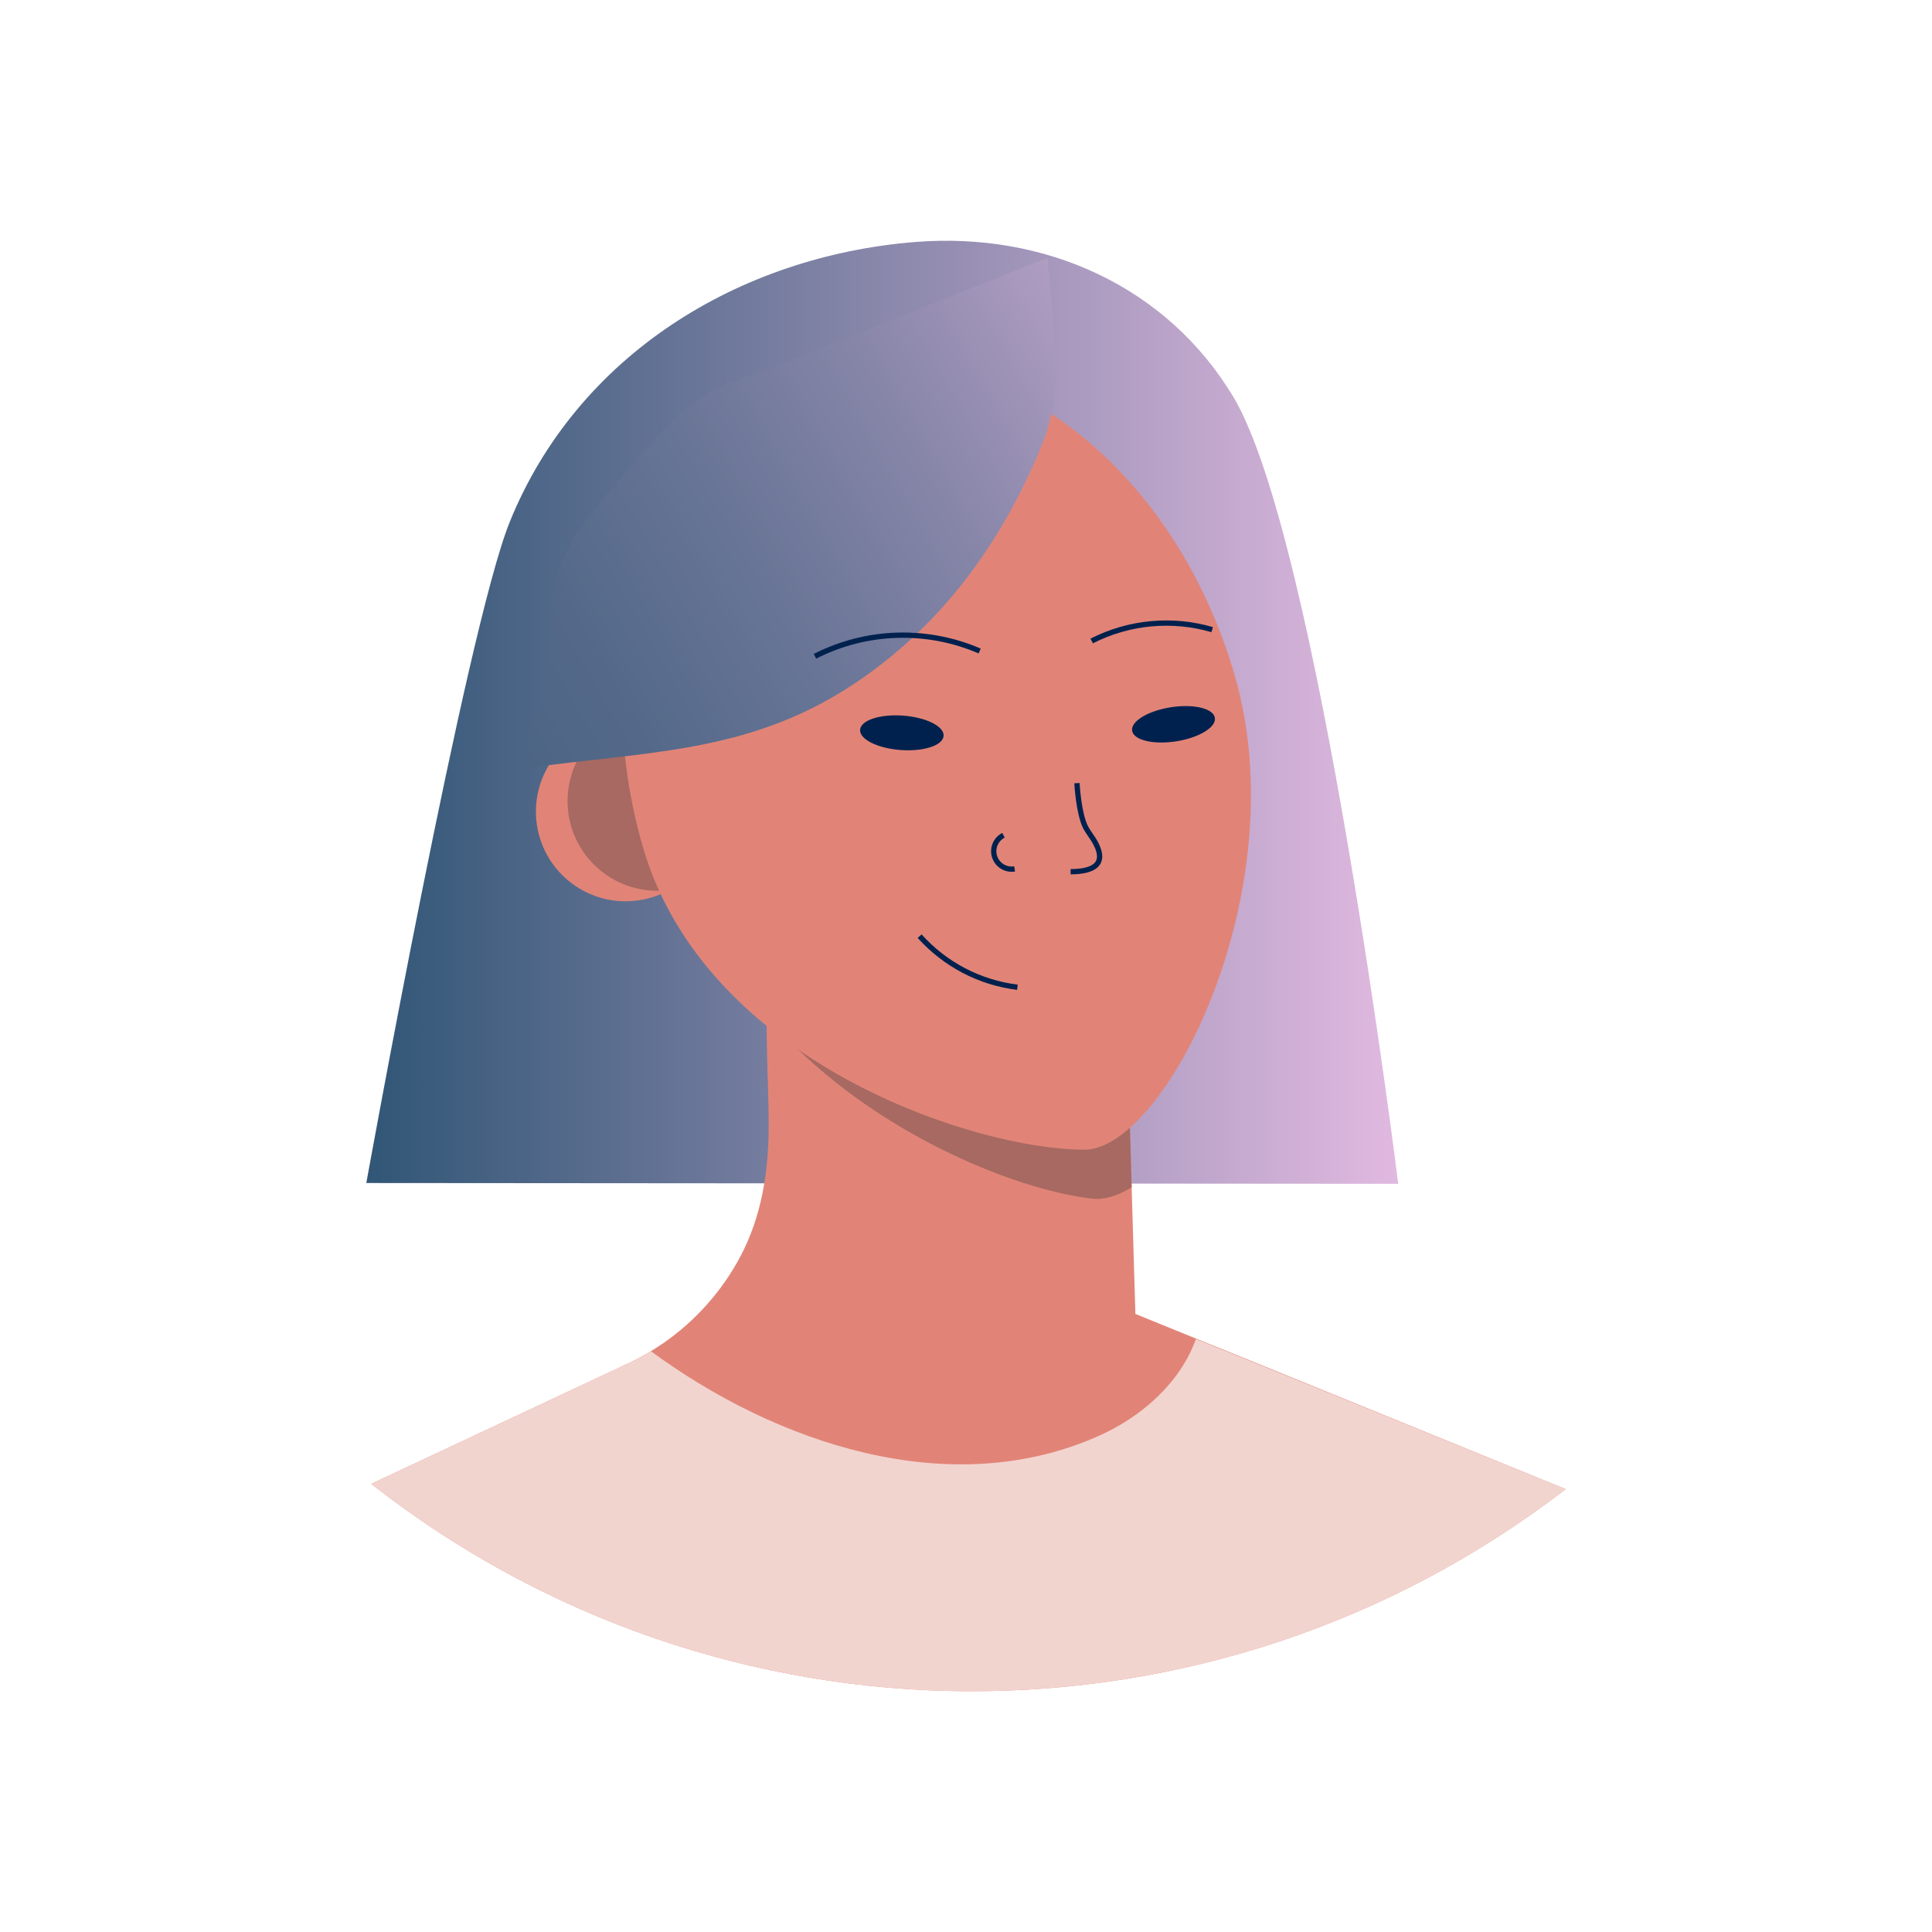
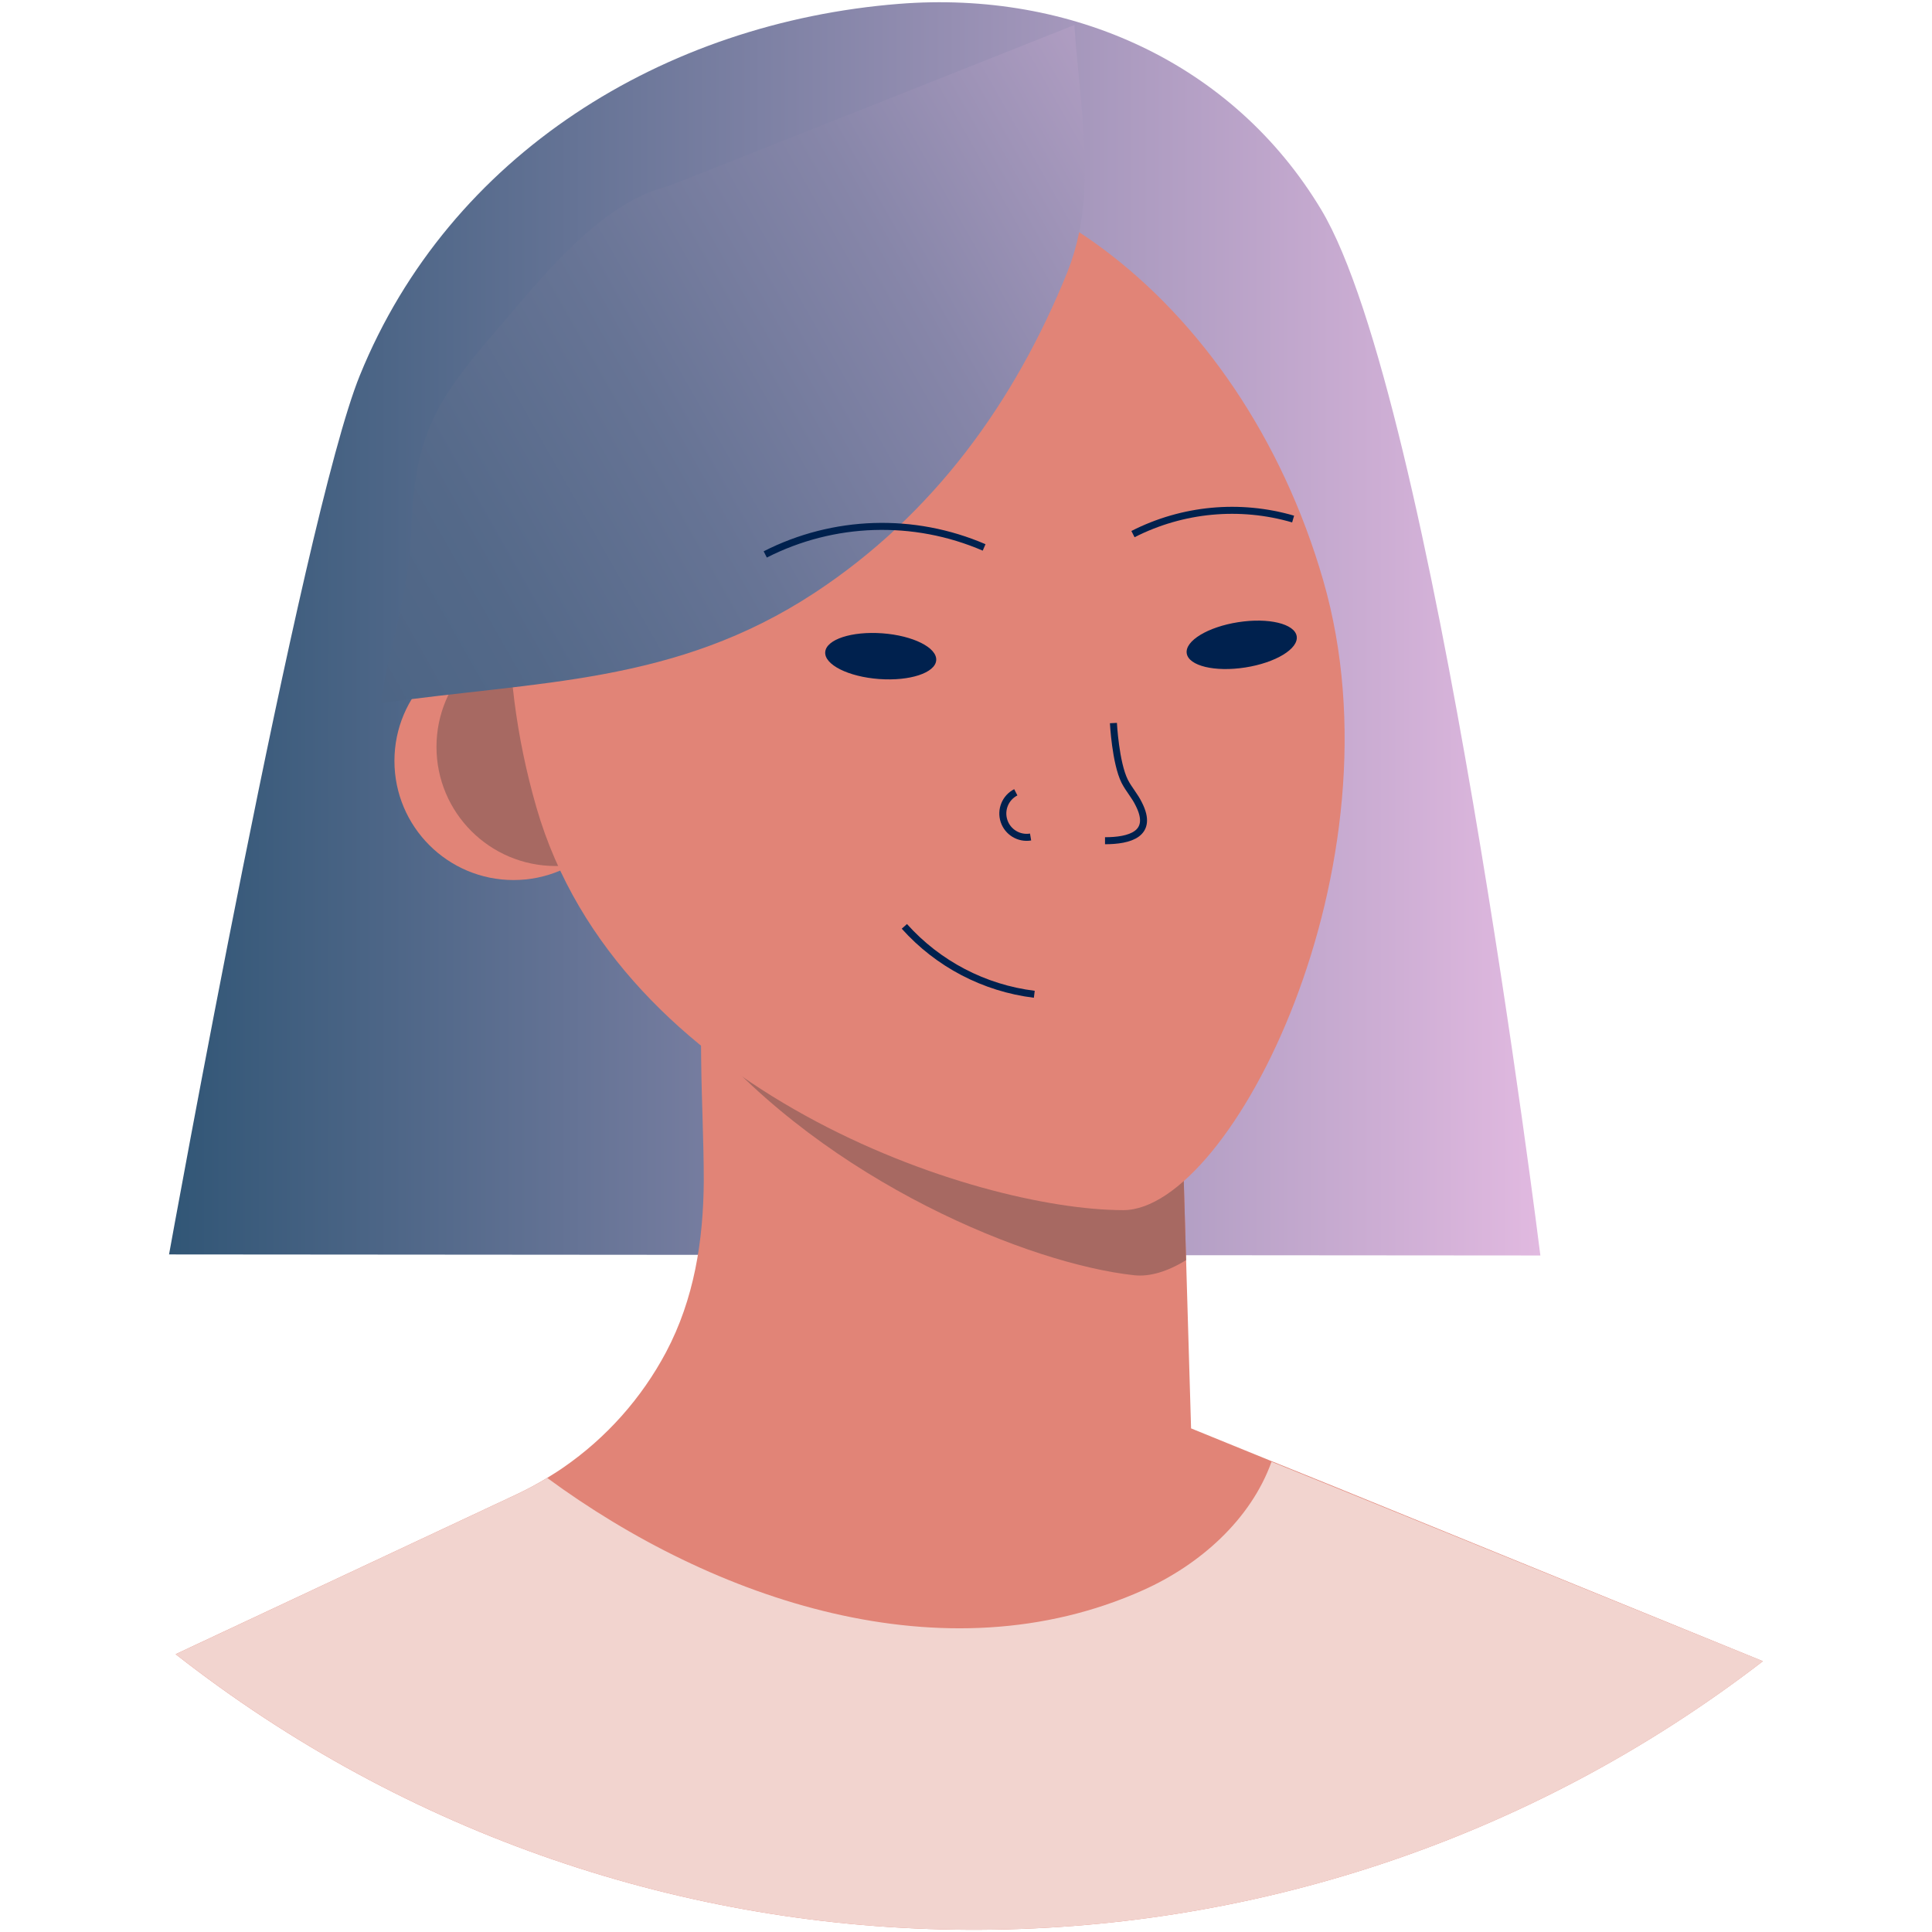
- <svg xmlns="http://www.w3.org/2000/svg" width="800px" height="800px" viewBox="0 0 366.34 366.34" id="Layer_1" data-name="Layer 1">
+ <svg xmlns="http://www.w3.org/2000/svg" width="800px" height="800px" viewBox="69.15 45.33 228.05 275.67" id="Layer_1" data-name="Layer 1">
  <defs>
    <style>.cls-1{fill:url(#linear-gradient);}.cls-2{fill:#e18477;}.cls-3{fill:#a76962;}.cls-4{fill:#f2d4cf;}.cls-5{fill:url(#linear-gradient-2);}.cls-6{fill:none;stroke:#00214e;stroke-miterlimit:10;}.cls-7{fill:#00214e;}</style>
    <linearGradient id="linear-gradient" x1="69.46" y1="135.08" x2="265.13" y2="135.08" gradientUnits="userSpaceOnUse">
      <stop offset="0" stop-color="#315676" />
      <stop offset="1" stop-color="#e1b9e0" />
    </linearGradient>
    <linearGradient id="linear-gradient-2" x1="52.67" y1="156.37" x2="257.22" y2="40.38" gradientUnits="userSpaceOnUse">
      <stop offset="0" stop-color="#315676" />
      <stop offset="0.08" stop-color="#375979" />
      <stop offset="0.18" stop-color="#496383" />
      <stop offset="0.2" stop-color="#4d6585" />
      <stop offset="0.29" stop-color="#546989" />
      <stop offset="0.43" stop-color="#677495" />
      <stop offset="0.6" stop-color="#8786a9" />
      <stop offset="0.78" stop-color="#b39fc4" />
      <stop offset="0.95" stop-color="#e1b9e0" />
    </linearGradient>
  </defs>
  <path class="cls-1" d="M69.46,224.32s19-105.26,27.23-125.44c12.82-31.53,43.39-50.33,76.92-53,24.51-1.94,47.64,8.38,60.25,29.37,16.1,26.81,31.27,149.22,31.27,149.22Z" />
  <path class="cls-2" d="M296.88,282.36a184.56,184.56,0,0,1-226.48-1l48.66-22.81a47.68,47.68,0,0,0,4.35-2.34l1.12-.7c.4-.25.79-.51,1.18-.78a46.54,46.54,0,0,0,14.67-16.47c4-7.55,5.32-15.89,5.38-24.39,0-5.72-.31-11.44-.37-17.17q-.06-4.75-.1-9.51h0l2,1,5.2,2.69L182.76,196l31.12,5.3.7,23.8.24,8.17.47,15.87,11.47,4.67,9,3.64Z" />
  <path class="cls-3" d="M214.58,225.14c-2.67,1.63-5.19,2.39-7.4,2.15-14.79-1.59-43.64-13.18-61.8-34.63q0-1.57-.06-3.15c0-.78,0-1.55,0-2.33l2,1,5.2,2.69L182.76,196l31.12,5.3Z" />
  <path class="cls-4" d="M296.89,282.36a184.56,184.56,0,0,1-226.48-1l48.66-22.81a47.68,47.68,0,0,0,4.35-2.34c23.68,17.41,56.64,28.75,85.06,16,8.06-3.62,15.33-10.05,18.29-18.31l9,3.64Z" />
  <circle class="cls-2" cx="118.62" cy="153.9" r="17" />
  <circle class="cls-3" cx="124.62" cy="151.9" r="17" />
  <path class="cls-2" d="M234.15,128.16C245.9,168.84,221,218,205.62,218c-21,0-72-16.78-83.74-57.46s3.87-80.92,34.87-89.87S222.41,87.47,234.15,128.16Z" />
  <path class="cls-5" d="M199.29,78.62a32.79,32.79,0,0,1-1.66,5.56c-7.52,18.57-19.12,34.58-36,45.7-20,13.16-39.6,12.58-62,15.8,1.27-8.18,4.14-16,4.39-24.57.4-13.42,3.43-18.54,11.89-28.34,6.3-7.29,14.83-18.43,24.73-20.87.17,0,58-23,58-23C199.28,58.89,201.24,69.12,199.29,78.62Z" />
  <path class="cls-6" d="M207,121.54a31.13,31.13,0,0,1,22.85-2.15" />
  <path class="cls-6" d="M154.53,124.44a36.75,36.75,0,0,1,31.23-1" />
  <path class="cls-6" d="M204.21,148.5s.29,5.66,1.61,8.31c.58,1.14,1.46,2.1,2,3.23,2.22,4.34-1.36,5.25-4.81,5.25" />
  <path class="cls-6" d="M190.28,158.38a3.4,3.4,0,0,0,2.11,6.38" />
  <path class="cls-6" d="M174.38,177.51a29.78,29.78,0,0,0,18.54,9.69" />
  <ellipse class="cls-7" cx="171.02" cy="138.97" rx="3.27" ry="7.94" transform="translate(19.8 299.26) rotate(-85.77)" />
  <ellipse class="cls-7" cx="222.52" cy="137.33" rx="7.94" ry="3.27" transform="translate(-18.5 35.92) rotate(-8.86)" />
</svg>
